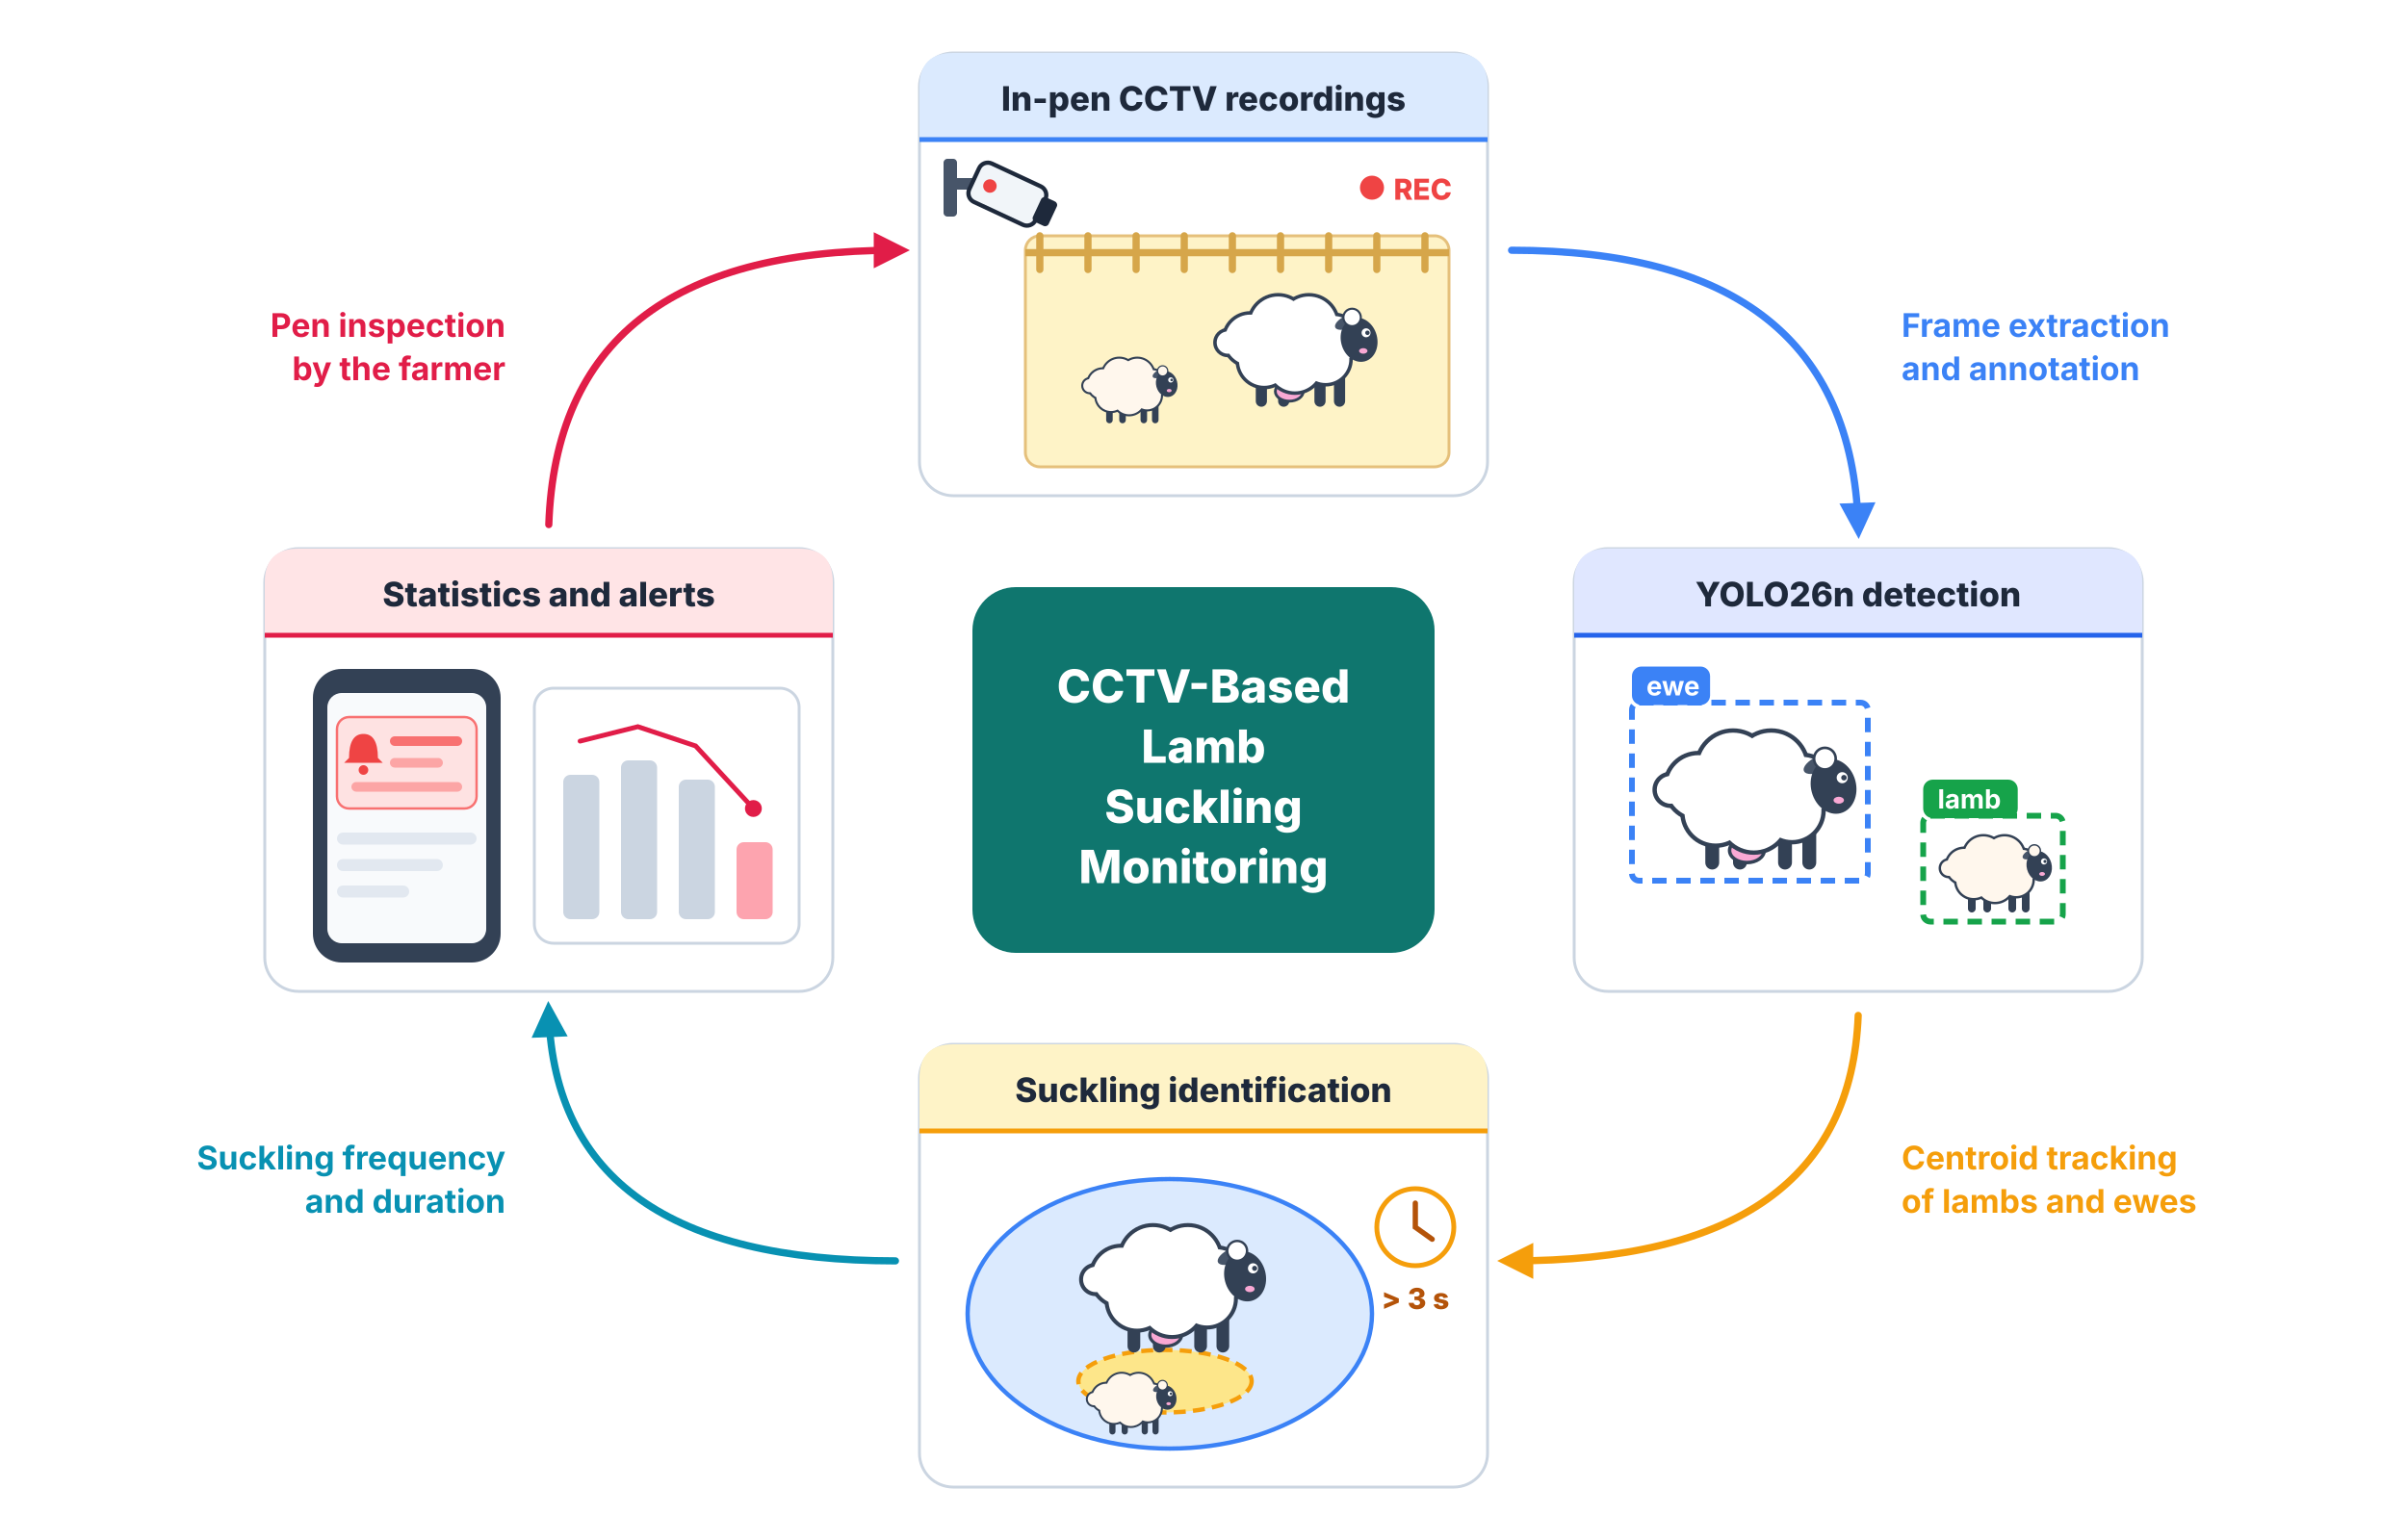
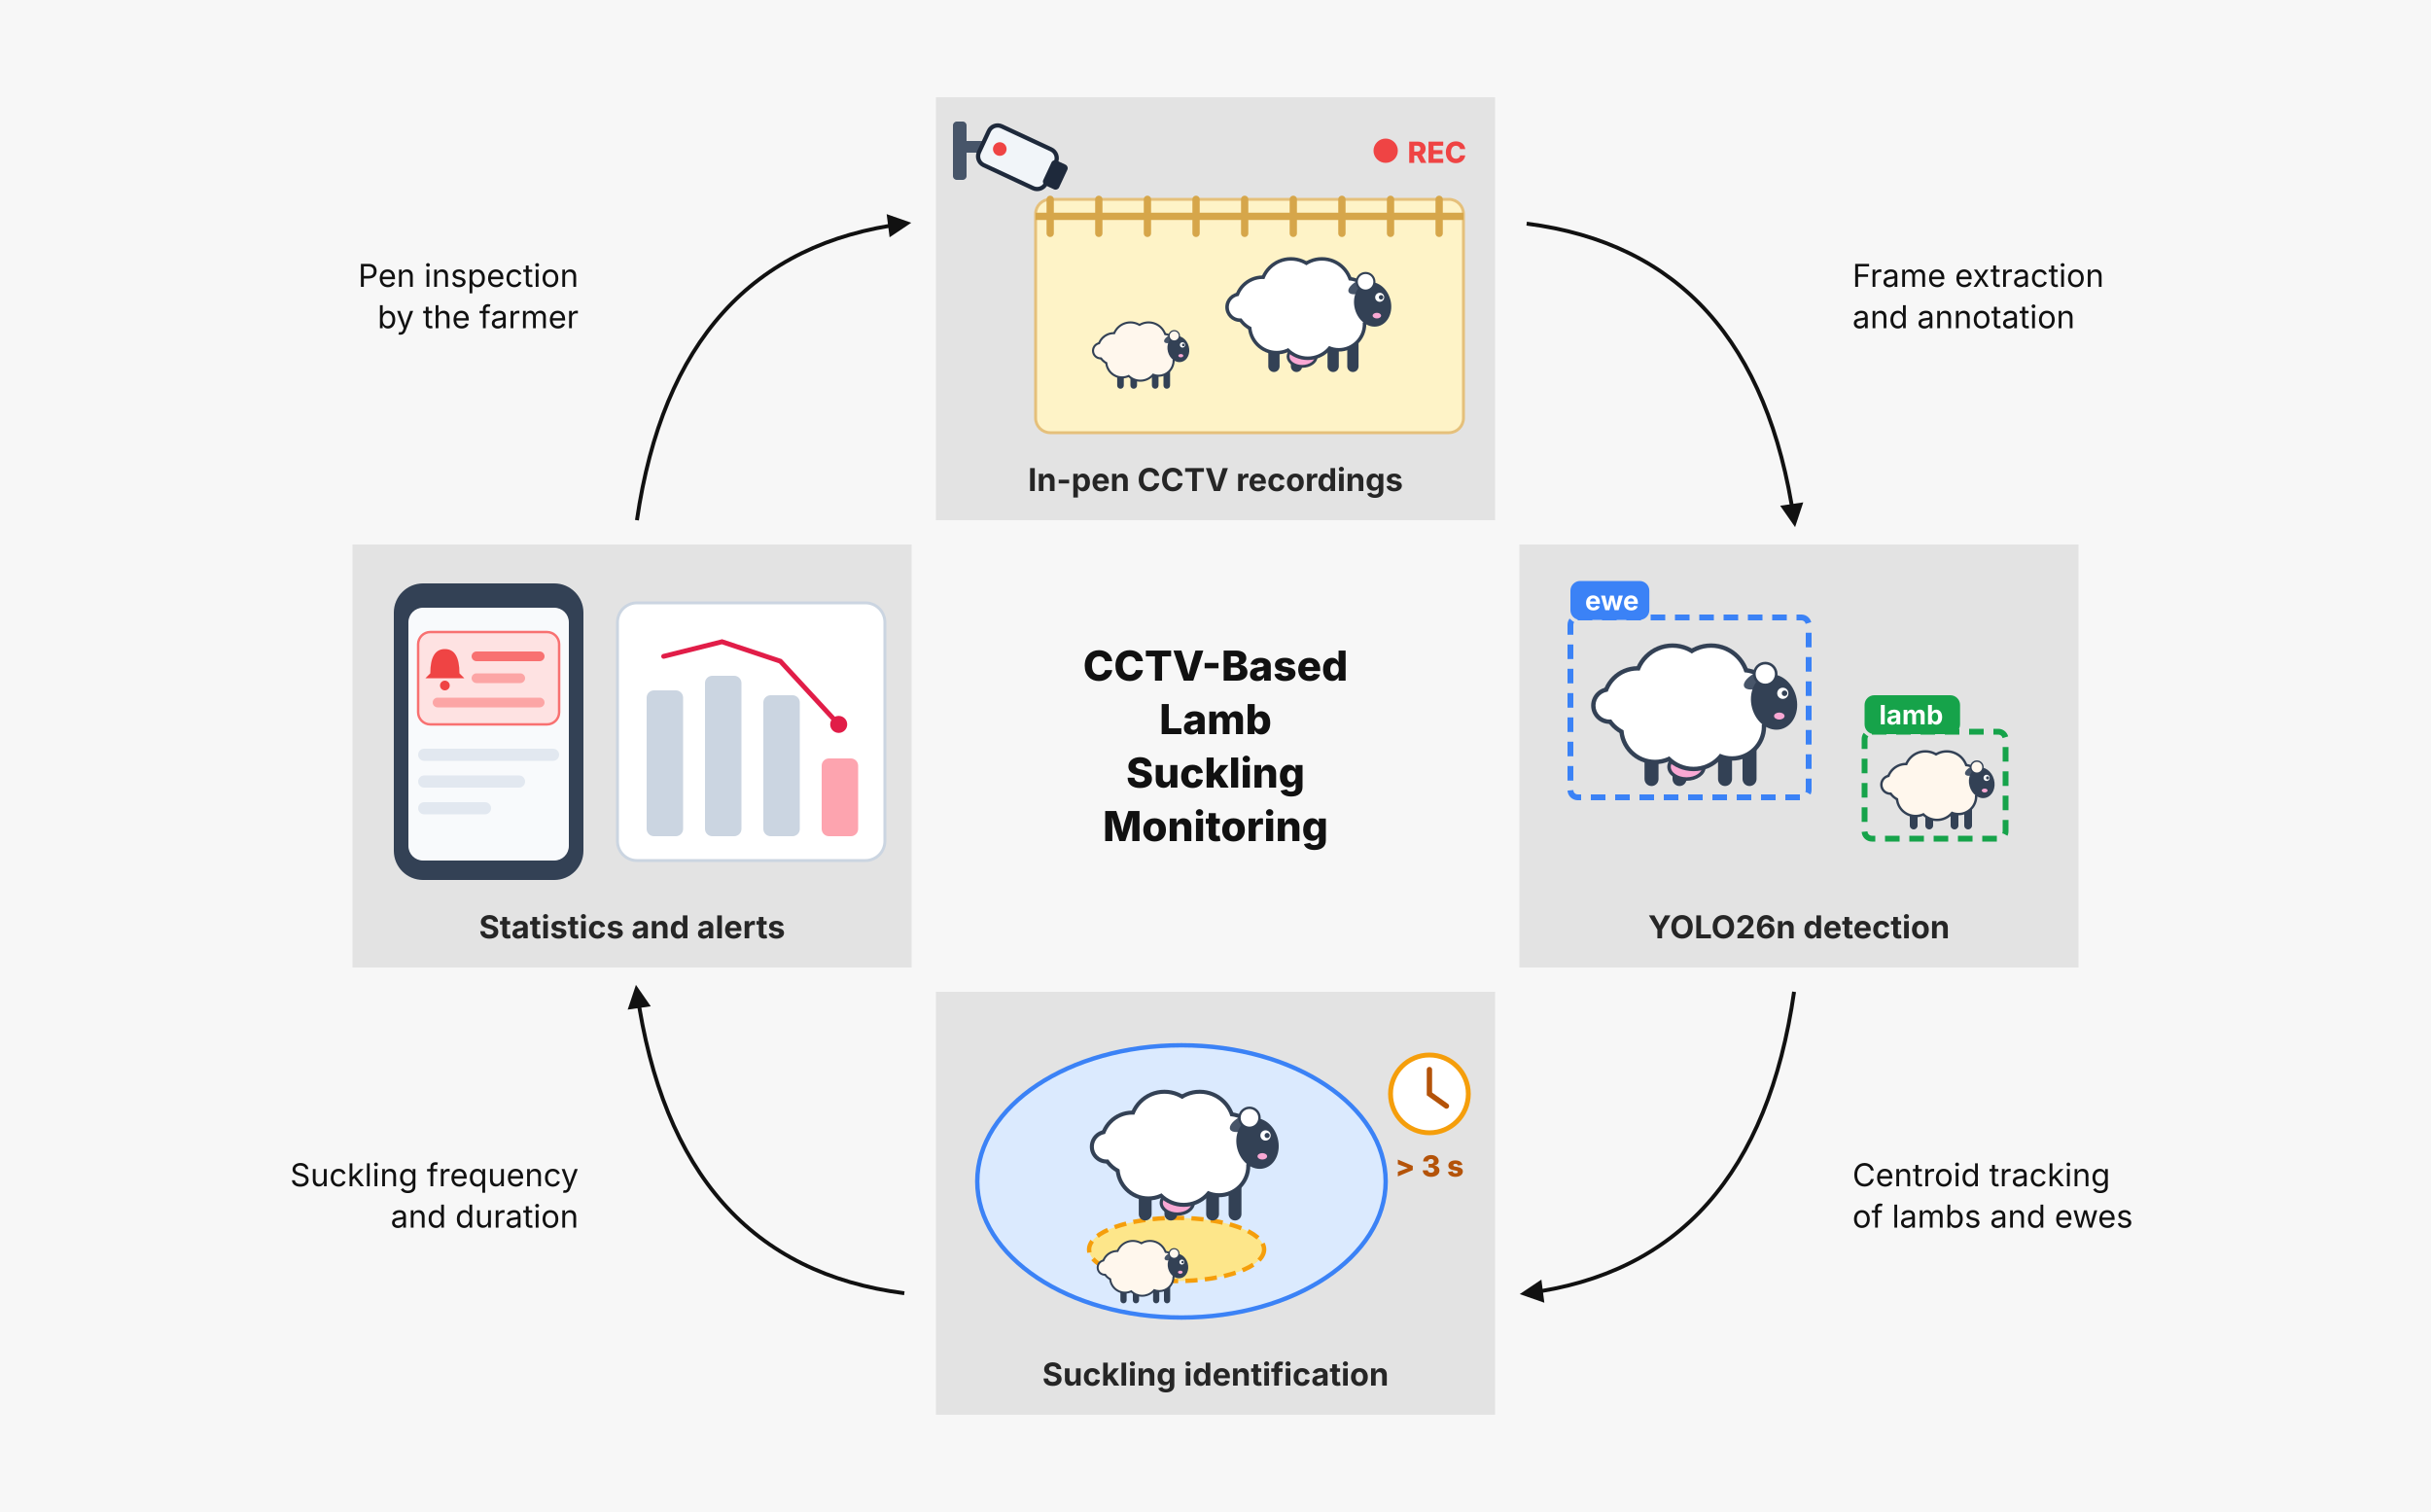
- <svg xmlns="http://www.w3.org/2000/svg" width="1000" height="640" viewBox="0 0 1000 640" font-family="Inter, sans-serif">
+ <svg xmlns="http://www.w3.org/2000/svg" width="1000" height="622" viewBox="0 0 1000 622" font-family="Inter, sans-serif">
  <defs>
    <marker id="m3b82f6" viewBox="0 0 10 10" refX="6" refY="5" markerWidth="5" markerHeight="5" orient="auto">
      <path d="M0,0 L10,5 L0,10 z" fill="#3b82f6" />
    </marker>
    <marker id="mf59e0b" viewBox="0 0 10 10" refX="6" refY="5" markerWidth="5" markerHeight="5" orient="auto">
      <path d="M0,0 L10,5 L0,10 z" fill="#f59e0b" />
    </marker>
    <marker id="m0891b2" viewBox="0 0 10 10" refX="6" refY="5" markerWidth="5" markerHeight="5" orient="auto">
      <path d="M0,0 L10,5 L0,10 z" fill="#0891b2" />
    </marker>
    <marker id="me11d48" viewBox="0 0 10 10" refX="6" refY="5" markerWidth="5" markerHeight="5" orient="auto">
      <path d="M0,0 L10,5 L0,10 z" fill="#e11d48" />
    </marker>
  </defs>
-   <rect width="1000" height="640" fill="#ffffff" />
-   <rect x="382" y="22" width="236" height="184" rx="14" fill="#ffffff" stroke="#cbd5e1" stroke-width="1.2" />
-   <path d="M382,58 L382,36 Q382,22 396,22 L604,22 Q618,22 618,36 L618,58 Z" fill="#dbeafe" />
-   <line x1="382" y1="58" x2="618" y2="58" stroke="#3b82f6" stroke-width="2" />
-   <text x="500.0" y="46" text-anchor="middle" font-size="14" font-weight="800" fill="#1e293b">In-pen CCTV recordings</text>
-   <rect x="654" y="228" width="236" height="184" rx="14" fill="#ffffff" stroke="#cbd5e1" stroke-width="1.2" />
-   <path d="M654,264 L654,242 Q654,228 668,228 L876,228 Q890,228 890,242 L890,264 Z" fill="#e0e7ff" />
-   <line x1="654" y1="264" x2="890" y2="264" stroke="#2563eb" stroke-width="2" />
-   <text x="772.0" y="252" text-anchor="middle" font-size="14" font-weight="800" fill="#1e293b">YOLO26n detection</text>
-   <rect x="382" y="434" width="236" height="184" rx="14" fill="#ffffff" stroke="#cbd5e1" stroke-width="1.2" />
-   <path d="M382,470 L382,448 Q382,434 396,434 L604,434 Q618,434 618,448 L618,470 Z" fill="#fef3c7" />
-   <line x1="382" y1="470" x2="618" y2="470" stroke="#f59e0b" stroke-width="2" />
-   <text x="500.0" y="458" text-anchor="middle" font-size="14" font-weight="800" fill="#1e293b">Suckling identification</text>
-   <rect x="110" y="228" width="236" height="184" rx="14" fill="#ffffff" stroke="#cbd5e1" stroke-width="1.2" />
-   <path d="M110,264 L110,242 Q110,228 124,228 L332,228 Q346,228 346,242 L346,264 Z" fill="#ffe4e6" />
-   <line x1="110" y1="264" x2="346" y2="264" stroke="#e11d48" stroke-width="2" />
-   <text x="228.0" y="252" text-anchor="middle" font-size="14" font-weight="800" fill="#1e293b">Statistics and alerts</text>
-   <rect x="404" y="244" width="192" height="152" rx="18" fill="#0f766e" />
-   <text x="500" y="292" text-anchor="middle" font-size="19" font-weight="800" fill="#ffffff">CCTV-Based</text>
-   <text x="500" y="317" text-anchor="middle" font-size="19" font-weight="800" fill="#ffffff">Lamb</text>
-   <text x="500" y="342" text-anchor="middle" font-size="19" font-weight="800" fill="#ffffff">Suckling</text>
-   <text x="500" y="367" text-anchor="middle" font-size="19" font-weight="800" fill="#ffffff">Monitoring</text>
-   <rect x="426" y="98" width="176" height="96" rx="6" fill="#fef3c7" stroke="#e5c07b" stroke-width="1.2" />
-   <line x1="432" y1="98" x2="432" y2="112" stroke="#d6a64a" stroke-width="3" stroke-linecap="round" />
-   <line x1="452" y1="98" x2="452" y2="112" stroke="#d6a64a" stroke-width="3" stroke-linecap="round" />
-   <line x1="472" y1="98" x2="472" y2="112" stroke="#d6a64a" stroke-width="3" stroke-linecap="round" />
-   <line x1="492" y1="98" x2="492" y2="112" stroke="#d6a64a" stroke-width="3" stroke-linecap="round" />
-   <line x1="512" y1="98" x2="512" y2="112" stroke="#d6a64a" stroke-width="3" stroke-linecap="round" />
-   <line x1="532" y1="98" x2="532" y2="112" stroke="#d6a64a" stroke-width="3" stroke-linecap="round" />
-   <line x1="552" y1="98" x2="552" y2="112" stroke="#d6a64a" stroke-width="3" stroke-linecap="round" />
-   <line x1="572" y1="98" x2="572" y2="112" stroke="#d6a64a" stroke-width="3" stroke-linecap="round" />
-   <line x1="592" y1="98" x2="592" y2="112" stroke="#d6a64a" stroke-width="3" stroke-linecap="round" />
-   <line x1="426" y1="105" x2="602" y2="105" stroke="#d6a64a" stroke-width="3" />
-   <g transform="translate(392,66) scale(0.8)">
+   <rect width="1000" height="622" fill="#ffffff" />
+   <rect width="1000" height="622" fill="#f7f7f7" />
+   <rect x="385" y="40" width="230" height="174" fill="#e3e3e3" />
+   <text x="500.0" y="202" text-anchor="middle" font-size="13" font-weight="700" fill="#262626">In-pen CCTV recordings</text>
+   <rect x="625" y="224" width="230" height="174" fill="#e3e3e3" />
+   <text x="740.0" y="386" text-anchor="middle" font-size="13" font-weight="700" fill="#262626">YOLO26n detection</text>
+   <rect x="385" y="408" width="230" height="174" fill="#e3e3e3" />
+   <text x="500.0" y="570" text-anchor="middle" font-size="13" font-weight="700" fill="#262626">Suckling identification</text>
+   <rect x="145" y="224" width="230" height="174" fill="#e3e3e3" />
+   <text x="260.0" y="386" text-anchor="middle" font-size="13" font-weight="700" fill="#262626">Statistics and alerts</text>
+   <text x="500" y="280" text-anchor="middle" font-size="17" font-weight="800" fill="#111111">CCTV-Based</text>
+   <text x="500" y="302" text-anchor="middle" font-size="17" font-weight="800" fill="#111111">Lamb</text>
+   <text x="500" y="324" text-anchor="middle" font-size="17" font-weight="800" fill="#111111">Suckling</text>
+   <text x="500" y="346" text-anchor="middle" font-size="17" font-weight="800" fill="#111111">Monitoring</text>
+   <rect x="426" y="82" width="176" height="96" rx="6" fill="#fef3c7" stroke="#e5c07b" stroke-width="1.2" />
+   <line x1="432" y1="82" x2="432" y2="96" stroke="#d6a64a" stroke-width="3" stroke-linecap="round" />
+   <line x1="452" y1="82" x2="452" y2="96" stroke="#d6a64a" stroke-width="3" stroke-linecap="round" />
+   <line x1="472" y1="82" x2="472" y2="96" stroke="#d6a64a" stroke-width="3" stroke-linecap="round" />
+   <line x1="492" y1="82" x2="492" y2="96" stroke="#d6a64a" stroke-width="3" stroke-linecap="round" />
+   <line x1="512" y1="82" x2="512" y2="96" stroke="#d6a64a" stroke-width="3" stroke-linecap="round" />
+   <line x1="532" y1="82" x2="532" y2="96" stroke="#d6a64a" stroke-width="3" stroke-linecap="round" />
+   <line x1="552" y1="82" x2="552" y2="96" stroke="#d6a64a" stroke-width="3" stroke-linecap="round" />
+   <line x1="572" y1="82" x2="572" y2="96" stroke="#d6a64a" stroke-width="3" stroke-linecap="round" />
+   <line x1="592" y1="82" x2="592" y2="96" stroke="#d6a64a" stroke-width="3" stroke-linecap="round" />
+   <line x1="426" y1="89" x2="602" y2="89" stroke="#d6a64a" stroke-width="3" />
+   <g transform="translate(392,50) scale(0.8)">
    <rect x="0" y="0" width="7" height="30" rx="2" fill="#475569" />
    <rect x="5" y="10" width="14" height="6" fill="#475569" />
    <g transform="rotate(25 30 18)">
      <rect x="14" y="6" width="38" height="22" rx="5" fill="#f1f5f9" stroke="#1e293b" stroke-width="2.2" />
      <rect x="50" y="10" width="9" height="14" rx="2" fill="#1e293b" />
      <circle cx="23" cy="17" r="3.5" fill="#ef4444" />
    </g>
  </g>
-   <circle cx="570" cy="78" r="5" fill="#ef4444" />
-   <text x="579" y="83" font-size="12" font-weight="800" fill="#ef4444">REC</text>
-   <g transform="translate(502,118) scale(0.58)">
+   <circle cx="570" cy="62" r="5" fill="#ef4444" />
+   <text x="579" y="67" font-size="12" font-weight="800" fill="#ef4444">REC</text>
+   <g transform="translate(502,102) scale(0.58)">
    <rect x="34" y="62" width="8" height="26" rx="4" fill="#334155" />
    <rect x="50" y="62" width="8" height="26" rx="4" fill="#334155" />
    <rect x="76" y="62" width="8" height="26" rx="4" fill="#334155" />
    <rect x="90" y="62" width="8" height="26" rx="4" fill="#334155" />
    <ellipse cx="58" cy="77" rx="10" ry="7" fill="#f9a8d4" stroke="#334155" stroke-width="2" />
    <circle cx="30" cy="40" r="20.5" fill="#334155" />
    <circle cx="50" cy="29" r="22.5" fill="#334155" />
    <circle cx="72" cy="29" r="22.5" fill="#334155" />
    <circle cx="90" cy="40" r="19.5" fill="#334155" />
    <circle cx="40" cy="55" r="20.5" fill="#334155" />
    <circle cx="62" cy="58" r="21.5" fill="#334155" />
    <circle cx="84" cy="54" r="19.5" fill="#334155" />
    <circle cx="14" cy="42" r="10.5" fill="#334155" />
    <circle cx="30" cy="40" r="18" fill="#ffffff" />
    <circle cx="50" cy="29" r="20" fill="#ffffff" />
    <circle cx="72" cy="29" r="20" fill="#ffffff" />
    <circle cx="90" cy="40" r="17" fill="#ffffff" />
    <circle cx="40" cy="55" r="18" fill="#ffffff" />
    <circle cx="62" cy="58" r="19" fill="#ffffff" />
    <circle cx="84" cy="54" r="17" fill="#ffffff" />
    <circle cx="14" cy="42" r="8" fill="#ffffff" />
    <ellipse cx="100" cy="27" rx="10" ry="4.5" fill="#475569" transform="rotate(-25 100 27)" />
    <ellipse cx="108" cy="40" rx="13" ry="16" fill="#334155" transform="rotate(-15 108 40)" />
    <circle cx="103" cy="24" r="7" fill="#334155" />
    <circle cx="103" cy="24" r="5.5" fill="#ffffff" />
    <circle cx="113" cy="35" r="3.2" fill="#fff" />
    <circle cx="114" cy="35" r="1.6" fill="#334155" />
    <ellipse cx="111" cy="48" rx="3" ry="2" fill="#f9a8d4" />
  </g>
-   <g transform="translate(448,146) scale(0.34)">
+   <g transform="translate(448,130) scale(0.34)">
    <rect x="34" y="62" width="8" height="26" rx="4" fill="#334155" />
    <rect x="50" y="62" width="8" height="26" rx="4" fill="#334155" />
    <rect x="76" y="62" width="8" height="26" rx="4" fill="#334155" />
    <rect x="90" y="62" width="8" height="26" rx="4" fill="#334155" />
    <circle cx="30" cy="40" r="20.5" fill="#334155" />
    <circle cx="50" cy="29" r="22.5" fill="#334155" />
    <circle cx="72" cy="29" r="22.5" fill="#334155" />
    <circle cx="90" cy="40" r="19.5" fill="#334155" />
    <circle cx="40" cy="55" r="20.5" fill="#334155" />
    <circle cx="62" cy="58" r="21.5" fill="#334155" />
    <circle cx="84" cy="54" r="19.5" fill="#334155" />
    <circle cx="14" cy="42" r="10.5" fill="#334155" />
    <circle cx="30" cy="40" r="18" fill="#fff7ed" />
    <circle cx="50" cy="29" r="20" fill="#fff7ed" />
    <circle cx="72" cy="29" r="20" fill="#fff7ed" />
    <circle cx="90" cy="40" r="17" fill="#fff7ed" />
    <circle cx="40" cy="55" r="18" fill="#fff7ed" />
    <circle cx="62" cy="58" r="19" fill="#fff7ed" />
    <circle cx="84" cy="54" r="17" fill="#fff7ed" />
    <circle cx="14" cy="42" r="8" fill="#fff7ed" />
    <ellipse cx="100" cy="27" rx="10" ry="4.5" fill="#475569" transform="rotate(-25 100 27)" />
    <ellipse cx="108" cy="40" rx="13" ry="16" fill="#334155" transform="rotate(-15 108 40)" />
    <circle cx="103" cy="24" r="7" fill="#334155" />
    <circle cx="103" cy="24" r="5.5" fill="#fff7ed" />
    <circle cx="113" cy="35" r="3.2" fill="#fff" />
    <circle cx="114" cy="35" r="1.6" fill="#334155" />
    <ellipse cx="111" cy="48" rx="3" ry="2" fill="#f9a8d4" />
  </g>
-   <g transform="translate(684,298) scale(0.72)">
+   <g transform="translate(652,260) scale(0.72)">
    <rect x="34" y="62" width="8" height="26" rx="4" fill="#334155" />
    <rect x="50" y="62" width="8" height="26" rx="4" fill="#334155" />
    <rect x="76" y="62" width="8" height="26" rx="4" fill="#334155" />
    <rect x="90" y="62" width="8" height="26" rx="4" fill="#334155" />
    <ellipse cx="58" cy="77" rx="10" ry="7" fill="#f9a8d4" stroke="#334155" stroke-width="2" />
    <circle cx="30" cy="40" r="20.5" fill="#334155" />
    <circle cx="50" cy="29" r="22.5" fill="#334155" />
    <circle cx="72" cy="29" r="22.5" fill="#334155" />
    <circle cx="90" cy="40" r="19.5" fill="#334155" />
    <circle cx="40" cy="55" r="20.5" fill="#334155" />
    <circle cx="62" cy="58" r="21.5" fill="#334155" />
    <circle cx="84" cy="54" r="19.5" fill="#334155" />
    <circle cx="14" cy="42" r="10.5" fill="#334155" />
    <circle cx="30" cy="40" r="18" fill="#ffffff" />
    <circle cx="50" cy="29" r="20" fill="#ffffff" />
    <circle cx="72" cy="29" r="20" fill="#ffffff" />
    <circle cx="90" cy="40" r="17" fill="#ffffff" />
    <circle cx="40" cy="55" r="18" fill="#ffffff" />
    <circle cx="62" cy="58" r="19" fill="#ffffff" />
    <circle cx="84" cy="54" r="17" fill="#ffffff" />
    <circle cx="14" cy="42" r="8" fill="#ffffff" />
    <ellipse cx="100" cy="27" rx="10" ry="4.5" fill="#475569" transform="rotate(-25 100 27)" />
    <ellipse cx="108" cy="40" rx="13" ry="16" fill="#334155" transform="rotate(-15 108 40)" />
    <circle cx="103" cy="24" r="7" fill="#334155" />
    <circle cx="103" cy="24" r="5.5" fill="#ffffff" />
    <circle cx="113" cy="35" r="3.2" fill="#fff" />
    <circle cx="114" cy="35" r="1.6" fill="#334155" />
    <ellipse cx="111" cy="48" rx="3" ry="2" fill="#f9a8d4" />
  </g>
-   <rect x="678" y="292" width="98" height="74" rx="3" fill="none" stroke="#3b82f6" stroke-width="2.4" stroke-dasharray="6 4" />
-   <rect x="678" y="277" width="32.46" height="16" rx="4" fill="#3b82f6" />
-   <text x="684" y="289" font-size="11" font-weight="700" fill="#fff">ewe</text>
-   <g transform="translate(804,344) scale(0.4)">
+   <rect x="646" y="254" width="98" height="74" rx="3" fill="none" stroke="#3b82f6" stroke-width="2.4" stroke-dasharray="6 4" />
+   <rect x="646" y="239" width="32.46" height="16" rx="4" fill="#3b82f6" />
+   <text x="652" y="251" font-size="11" font-weight="700" fill="#fff">ewe</text>
+   <g transform="translate(772,306) scale(0.4)">
    <rect x="34" y="62" width="8" height="26" rx="4" fill="#334155" />
    <rect x="50" y="62" width="8" height="26" rx="4" fill="#334155" />
    <rect x="76" y="62" width="8" height="26" rx="4" fill="#334155" />
    <rect x="90" y="62" width="8" height="26" rx="4" fill="#334155" />
    <circle cx="30" cy="40" r="20.5" fill="#334155" />
    <circle cx="50" cy="29" r="22.5" fill="#334155" />
    <circle cx="72" cy="29" r="22.5" fill="#334155" />
    <circle cx="90" cy="40" r="19.5" fill="#334155" />
    <circle cx="40" cy="55" r="20.5" fill="#334155" />
    <circle cx="62" cy="58" r="21.5" fill="#334155" />
    <circle cx="84" cy="54" r="19.5" fill="#334155" />
    <circle cx="14" cy="42" r="10.5" fill="#334155" />
    <circle cx="30" cy="40" r="18" fill="#fff7ed" />
    <circle cx="50" cy="29" r="20" fill="#fff7ed" />
    <circle cx="72" cy="29" r="20" fill="#fff7ed" />
    <circle cx="90" cy="40" r="17" fill="#fff7ed" />
    <circle cx="40" cy="55" r="18" fill="#fff7ed" />
    <circle cx="62" cy="58" r="19" fill="#fff7ed" />
    <circle cx="84" cy="54" r="17" fill="#fff7ed" />
    <circle cx="14" cy="42" r="8" fill="#fff7ed" />
    <ellipse cx="100" cy="27" rx="10" ry="4.5" fill="#475569" transform="rotate(-25 100 27)" />
    <ellipse cx="108" cy="40" rx="13" ry="16" fill="#334155" transform="rotate(-15 108 40)" />
    <circle cx="103" cy="24" r="7" fill="#334155" />
    <circle cx="103" cy="24" r="5.5" fill="#fff7ed" />
    <circle cx="113" cy="35" r="3.2" fill="#fff" />
    <circle cx="114" cy="35" r="1.6" fill="#334155" />
    <ellipse cx="111" cy="48" rx="3" ry="2" fill="#f9a8d4" />
  </g>
-   <rect x="799" y="339" width="58" height="44" rx="3" fill="none" stroke="#16a34a" stroke-width="2.4" stroke-dasharray="6 4" />
-   <rect x="799" y="324" width="39.28" height="16" rx="4" fill="#16a34a" />
-   <text x="805" y="336" font-size="11" font-weight="700" fill="#fff">lamb</text>
-   <ellipse cx="486" cy="546" rx="84" ry="56" fill="#dbeafe" stroke="#3b82f6" stroke-width="1.8" />
-   <ellipse cx="484" cy="574" rx="36" ry="13" fill="#fde68a" stroke="#f59e0b" stroke-width="1.8" stroke-dasharray="5 3" />
-   <g transform="translate(446,504) scale(0.66)">
+   <rect x="767" y="301" width="58" height="44" rx="3" fill="none" stroke="#16a34a" stroke-width="2.4" stroke-dasharray="6 4" />
+   <rect x="767" y="286" width="39.28" height="16" rx="4" fill="#16a34a" />
+   <text x="773" y="298" font-size="11" font-weight="700" fill="#fff">lamb</text>
+   <ellipse cx="486" cy="486" rx="84" ry="56" fill="#dbeafe" stroke="#3b82f6" stroke-width="1.8" />
+   <ellipse cx="484" cy="514" rx="36" ry="13" fill="#fde68a" stroke="#f59e0b" stroke-width="1.8" stroke-dasharray="5 3" />
+   <g transform="translate(446,444) scale(0.66)">
    <rect x="34" y="62" width="8" height="26" rx="4" fill="#334155" />
    <rect x="50" y="62" width="8" height="26" rx="4" fill="#334155" />
    <rect x="76" y="62" width="8" height="26" rx="4" fill="#334155" />
    <rect x="90" y="62" width="8" height="26" rx="4" fill="#334155" />
    <ellipse cx="58" cy="77" rx="10" ry="7" fill="#f9a8d4" stroke="#334155" stroke-width="2" />
    <circle cx="30" cy="40" r="20.5" fill="#334155" />
    <circle cx="50" cy="29" r="22.5" fill="#334155" />
    <circle cx="72" cy="29" r="22.5" fill="#334155" />
    <circle cx="90" cy="40" r="19.5" fill="#334155" />
    <circle cx="40" cy="55" r="20.5" fill="#334155" />
    <circle cx="62" cy="58" r="21.5" fill="#334155" />
    <circle cx="84" cy="54" r="19.5" fill="#334155" />
    <circle cx="14" cy="42" r="10.5" fill="#334155" />
    <circle cx="30" cy="40" r="18" fill="#ffffff" />
    <circle cx="50" cy="29" r="20" fill="#ffffff" />
    <circle cx="72" cy="29" r="20" fill="#ffffff" />
    <circle cx="90" cy="40" r="17" fill="#ffffff" />
    <circle cx="40" cy="55" r="18" fill="#ffffff" />
    <circle cx="62" cy="58" r="19" fill="#ffffff" />
    <circle cx="84" cy="54" r="17" fill="#ffffff" />
    <circle cx="14" cy="42" r="8" fill="#ffffff" />
    <ellipse cx="100" cy="27" rx="10" ry="4.5" fill="#475569" transform="rotate(-25 100 27)" />
    <ellipse cx="108" cy="40" rx="13" ry="16" fill="#334155" transform="rotate(-15 108 40)" />
    <circle cx="103" cy="24" r="7" fill="#334155" />
    <circle cx="103" cy="24" r="5.5" fill="#ffffff" />
    <circle cx="113" cy="35" r="3.2" fill="#fff" />
    <circle cx="114" cy="35" r="1.6" fill="#334155" />
    <ellipse cx="111" cy="48" rx="3" ry="2" fill="#f9a8d4" />
  </g>
-   <g transform="translate(450,568) scale(0.32)">
+   <g transform="translate(450,508) scale(0.32)">
    <rect x="34" y="62" width="8" height="26" rx="4" fill="#334155" />
    <rect x="50" y="62" width="8" height="26" rx="4" fill="#334155" />
    <rect x="76" y="62" width="8" height="26" rx="4" fill="#334155" />
    <rect x="90" y="62" width="8" height="26" rx="4" fill="#334155" />
    <circle cx="30" cy="40" r="20.5" fill="#334155" />
    <circle cx="50" cy="29" r="22.5" fill="#334155" />
    <circle cx="72" cy="29" r="22.5" fill="#334155" />
    <circle cx="90" cy="40" r="19.5" fill="#334155" />
    <circle cx="40" cy="55" r="20.5" fill="#334155" />
    <circle cx="62" cy="58" r="21.5" fill="#334155" />
    <circle cx="84" cy="54" r="19.5" fill="#334155" />
    <circle cx="14" cy="42" r="10.5" fill="#334155" />
    <circle cx="30" cy="40" r="18" fill="#fff7ed" />
    <circle cx="50" cy="29" r="20" fill="#fff7ed" />
    <circle cx="72" cy="29" r="20" fill="#fff7ed" />
    <circle cx="90" cy="40" r="17" fill="#fff7ed" />
    <circle cx="40" cy="55" r="18" fill="#fff7ed" />
    <circle cx="62" cy="58" r="19" fill="#fff7ed" />
    <circle cx="84" cy="54" r="17" fill="#fff7ed" />
    <circle cx="14" cy="42" r="8" fill="#fff7ed" />
    <ellipse cx="100" cy="27" rx="10" ry="4.5" fill="#475569" transform="rotate(-25 100 27)" />
    <ellipse cx="108" cy="40" rx="13" ry="16" fill="#334155" transform="rotate(-15 108 40)" />
    <circle cx="103" cy="24" r="7" fill="#334155" />
    <circle cx="103" cy="24" r="5.5" fill="#fff7ed" />
    <circle cx="113" cy="35" r="3.2" fill="#fff" />
    <circle cx="114" cy="35" r="1.6" fill="#334155" />
    <ellipse cx="111" cy="48" rx="3" ry="2" fill="#f9a8d4" />
  </g>
-   <circle cx="588" cy="510" r="16" fill="#ffffff" stroke="#f59e0b" stroke-width="2" />
-   <path d="M588,500 L588,510 L595,515" stroke="#b45309" stroke-width="2.2" fill="none" stroke-linecap="round" />
-   <text x="588" y="544" text-anchor="middle" font-size="12" font-weight="800" fill="#b45309">&gt; 3 s</text>
-   <rect x="130" y="278" width="78" height="122" rx="12" fill="#334155" />
-   <rect x="136" y="288" width="66" height="104" rx="6" fill="#f8fafc" />
-   <rect x="140" y="298" width="58" height="38" rx="5" fill="#fee2e2" stroke="#f87171" stroke-width="1" />
-   <g transform="translate(151,312)">
+   <circle cx="588" cy="450" r="16" fill="#ffffff" stroke="#f59e0b" stroke-width="2" />
+   <path d="M588,440 L588,450 L595,455" stroke="#b45309" stroke-width="2.2" fill="none" stroke-linecap="round" />
+   <text x="588" y="484" text-anchor="middle" font-size="12" font-weight="800" fill="#b45309">&gt; 3 s</text>
+   <rect x="162" y="240" width="78" height="122" rx="12" fill="#334155" />
+   <rect x="168" y="250" width="66" height="104" rx="6" fill="#f8fafc" />
+   <rect x="172" y="260" width="58" height="38" rx="5" fill="#fee2e2" stroke="#f87171" stroke-width="1" />
+   <g transform="translate(183,274)">
    <path d="M-6,3 Q-6,-7 0,-7 Q6,-7 6,3 L8,5 L-8,5 Z" fill="#ef4444" />
    <circle cx="0" cy="8" r="2" fill="#ef4444" />
  </g>
-   <rect x="162" y="306" width="30" height="4" rx="2" fill="#f87171" />
-   <rect x="162" y="315" width="22" height="4" rx="2" fill="#fca5a5" />
-   <rect x="146" y="325" width="46" height="4" rx="2" fill="#fca5a5" />
-   <rect x="140" y="346" width="58" height="5" rx="2.5" fill="#e2e8f0" />
-   <rect x="140" y="357" width="44" height="5" rx="2.5" fill="#e2e8f0" />
-   <rect x="140" y="368" width="30" height="5" rx="2.5" fill="#e2e8f0" />
-   <rect x="222" y="286" width="110" height="106" rx="8" fill="#ffffff" stroke="#cbd5e1" stroke-width="1.2" />
-   <rect x="234" y="322" width="15" height="60" rx="3" fill="#cbd5e1" />
-   <rect x="258" y="316" width="15" height="66" rx="3" fill="#cbd5e1" />
-   <rect x="282" y="324" width="15" height="58" rx="3" fill="#cbd5e1" />
-   <rect x="306" y="350" width="15" height="32" rx="3" fill="#fda4af" />
-   <path d="M241,308 L265,302 L289,310 L313,336" stroke="#e11d48" stroke-width="2" fill="none" stroke-linecap="round" />
-   <circle cx="313" cy="336" r="3.5" fill="#e11d48" />
-   <path d="M628,104 Q768,104 772,218" fill="none" stroke="#3b82f6" stroke-width="3" stroke-linecap="round" marker-end="url(#m3b82f6)" />
-   <text x="790" y="140" text-anchor="start" font-size="13.5" font-weight="700" fill="#3b82f6">Frame extraction</text>
-   <text x="790" y="158" text-anchor="start" font-size="13.5" font-weight="700" fill="#3b82f6">and annotation</text>
-   <path d="M772,422 Q768,524 628,524" fill="none" stroke="#f59e0b" stroke-width="3" stroke-linecap="round" marker-end="url(#mf59e0b)" />
-   <text x="790" y="486" text-anchor="start" font-size="13.5" font-weight="700" fill="#f59e0b">Centroid tracking</text>
-   <text x="790" y="504" text-anchor="start" font-size="13.5" font-weight="700" fill="#f59e0b">of lambs and ewes</text>
-   <path d="M372,524 Q232,524 228,422" fill="none" stroke="#0891b2" stroke-width="3" stroke-linecap="round" marker-end="url(#m0891b2)" />
-   <text x="210" y="486" text-anchor="end" font-size="13.5" font-weight="700" fill="#0891b2">Suckling frequency</text>
-   <text x="210" y="504" text-anchor="end" font-size="13.5" font-weight="700" fill="#0891b2">and duration</text>
-   <path d="M228,218 Q232,104 372,104" fill="none" stroke="#e11d48" stroke-width="3" stroke-linecap="round" marker-end="url(#me11d48)" />
-   <text x="210" y="140" text-anchor="end" font-size="13.5" font-weight="700" fill="#e11d48">Pen inspection</text>
-   <text x="210" y="158" text-anchor="end" font-size="13.5" font-weight="700" fill="#e11d48">by the farmer</text>
+   <rect x="194" y="268" width="30" height="4" rx="2" fill="#f87171" />
+   <rect x="194" y="277" width="22" height="4" rx="2" fill="#fca5a5" />
+   <rect x="178" y="287" width="46" height="4" rx="2" fill="#fca5a5" />
+   <rect x="172" y="308" width="58" height="5" rx="2.5" fill="#e2e8f0" />
+   <rect x="172" y="319" width="44" height="5" rx="2.5" fill="#e2e8f0" />
+   <rect x="172" y="330" width="30" height="5" rx="2.5" fill="#e2e8f0" />
+   <rect x="254" y="248" width="110" height="106" rx="8" fill="#ffffff" stroke="#cbd5e1" stroke-width="1.2" />
+   <rect x="266" y="284" width="15" height="60" rx="3" fill="#cbd5e1" />
+   <rect x="290" y="278" width="15" height="66" rx="3" fill="#cbd5e1" />
+   <rect x="314" y="286" width="15" height="58" rx="3" fill="#cbd5e1" />
+   <rect x="338" y="312" width="15" height="32" rx="3" fill="#fda4af" />
+   <path d="M273,270 L297,264 L321,272 L345,298" stroke="#e11d48" stroke-width="2" fill="none" stroke-linecap="round" />
+   <circle cx="345" cy="298" r="3.5" fill="#e11d48" />
+   <defs>
+     <marker id="mk" viewBox="0 0 10 10" refX="7" refY="5" markerWidth="6" markerHeight="6" orient="auto">
+       <path d="M0,0 L10,5 L0,10 z" fill="#111" />
+     </marker>
+   </defs>
+   <path d="M628,92 Q722,104 738,214" fill="none" stroke="#111" stroke-width="1.6" marker-end="url(#mk)" />
+   <text x="762" y="118" text-anchor="start" font-size="13" fill="#111">Frame extraction</text>
+   <text x="762" y="135" text-anchor="start" font-size="13" fill="#111">and annotation</text>
+   <path d="M738,408 Q722,520 628,532" fill="none" stroke="#111" stroke-width="1.6" marker-end="url(#mk)" />
+   <text x="762" y="488" text-anchor="start" font-size="13" fill="#111">Centroid tracking</text>
+   <text x="762" y="505" text-anchor="start" font-size="13" fill="#111">of lambs and ewes</text>
+   <path d="M372,532 Q278,520 262,408" fill="none" stroke="#111" stroke-width="1.6" marker-end="url(#mk)" />
+   <text x="238" y="488" text-anchor="end" font-size="13" fill="#111">Suckling frequency</text>
+   <text x="238" y="505" text-anchor="end" font-size="13" fill="#111">and duration</text>
+   <path d="M262,214 Q278,104 372,92" fill="none" stroke="#111" stroke-width="1.6" marker-end="url(#mk)" />
+   <text x="238" y="118" text-anchor="end" font-size="13" fill="#111">Pen inspection</text>
+   <text x="238" y="135" text-anchor="end" font-size="13" fill="#111">by the farmer</text>
</svg>
